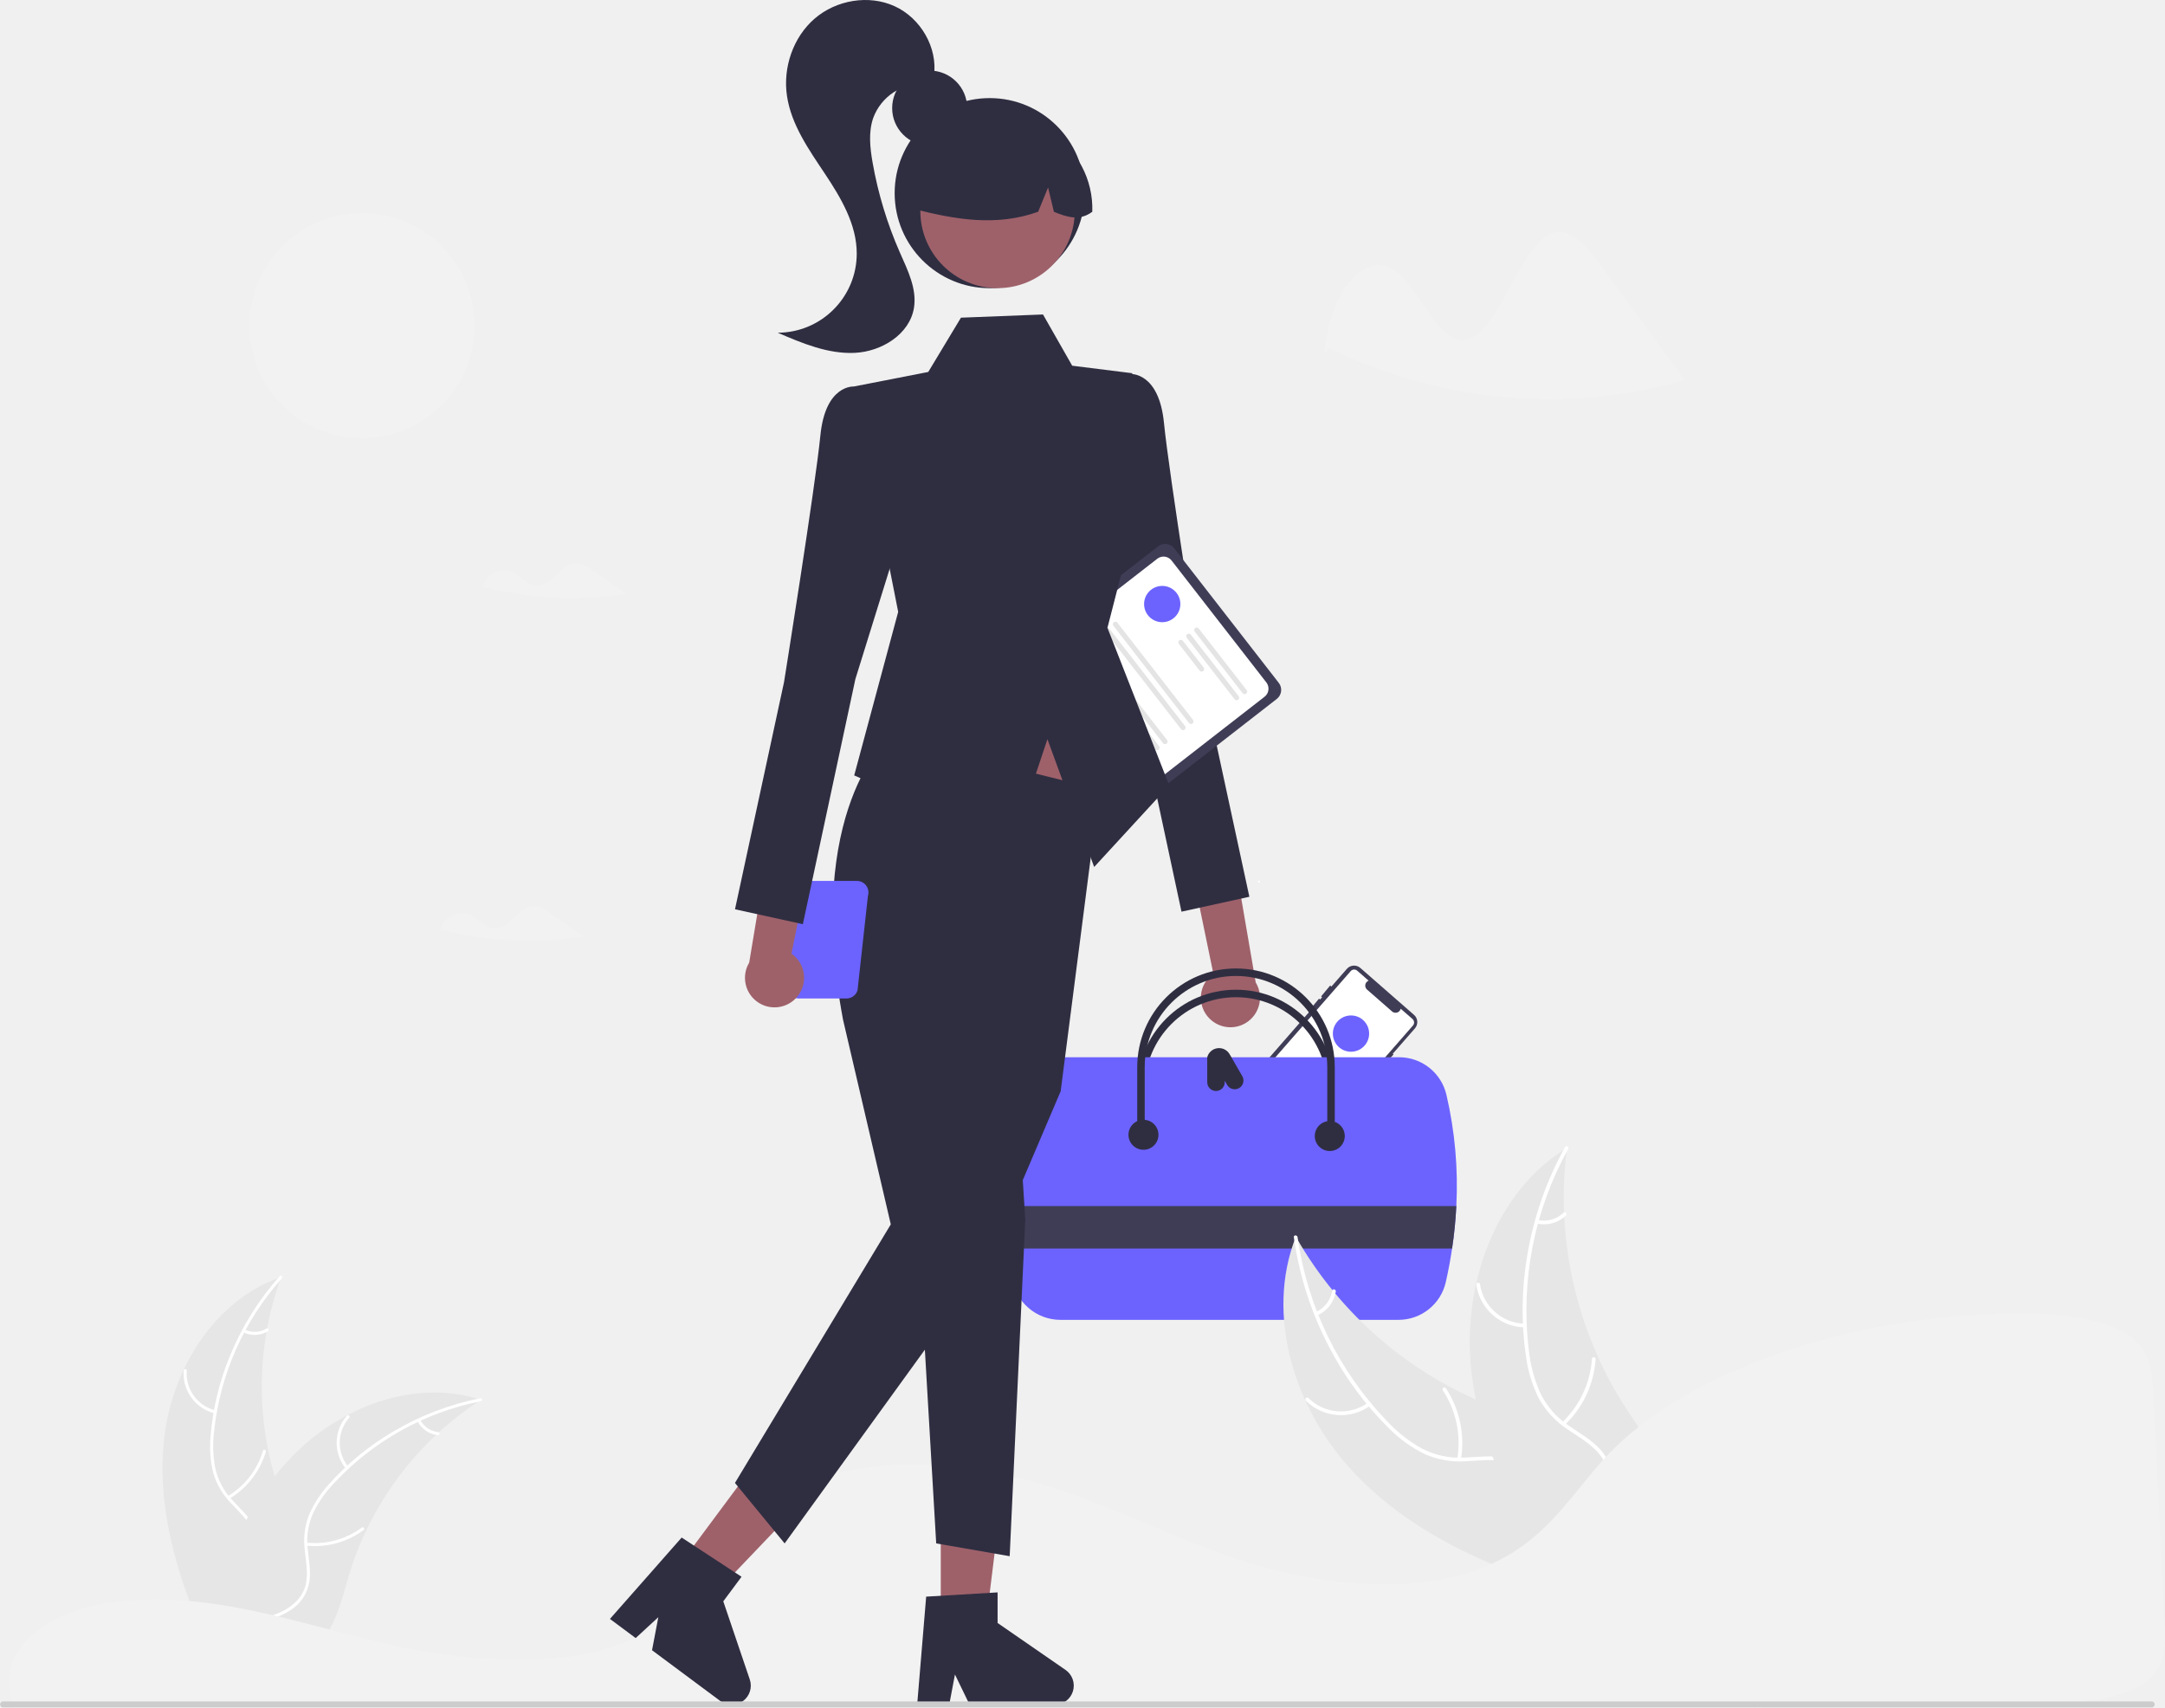
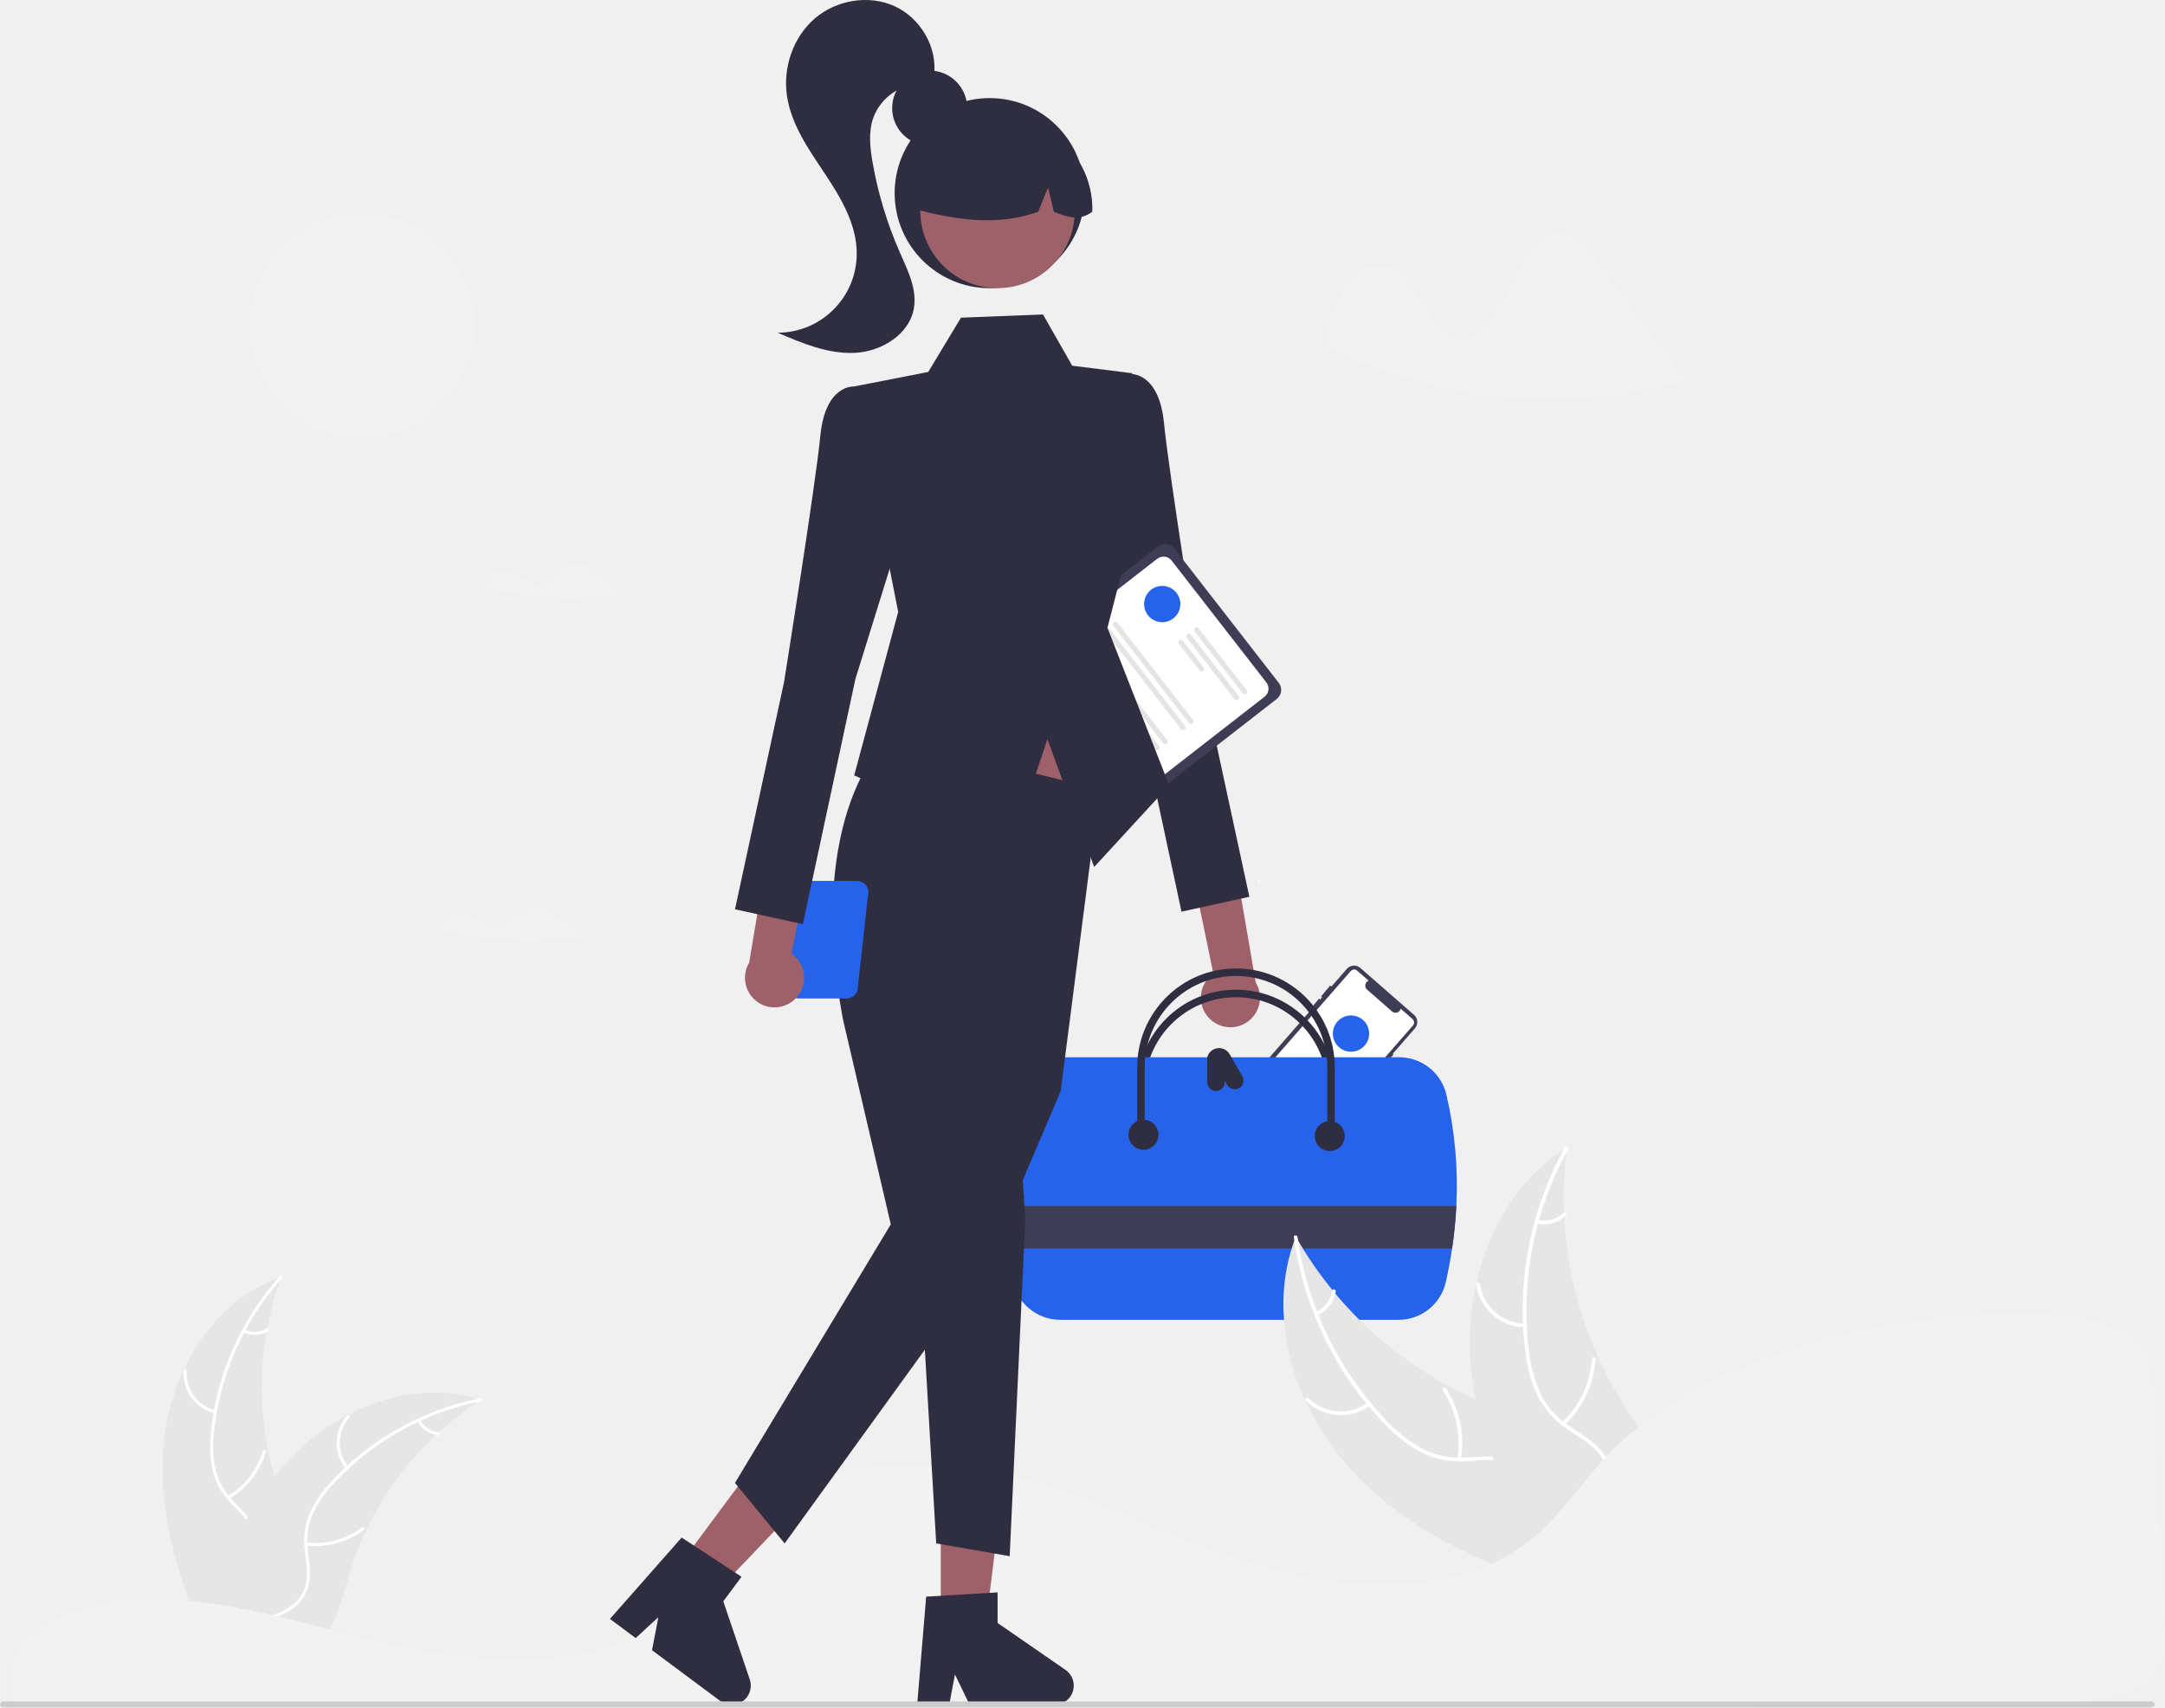
<svg xmlns="http://www.w3.org/2000/svg" id="e00426f2-71b1-46d9-b3a3-093223d79dea" data-name="Layer 1" width="865.764" height="682.892" viewBox="0 0 865.764 682.892">
  <path d="M689.91,568.97l28.858-33.023.301.263,5.308-6.074-.301-.263,8.86-10.139a3.829,3.829,0,0,0-.364-5.404l-21.459-18.752a3.83,3.83,0,0,0-5.404.364l-6.178,7.07-.489-.408-3.615,4.33.391.327-.819.937-.417-.348L690.968,512.18l.319.266-28.603,32.732a3.823,3.823,0,0,0,.364,5.404l21.459,18.752A3.834,3.834,0,0,0,689.91,568.97Z" transform="translate(-167.1181 -108.5538)" fill="#3f3d56" />
  <path d="M663.551,548.688a1.839,1.839,0,0,1,.223-2.099l43.479-49.756a1.835,1.835,0,0,1,2.589-.174l4.566,3.99-.179.09a2.115,2.115,0,0,0-.443,3.483l10.133,8.855a2.142,2.142,0,0,0,1.909.318,2.098,2.098,0,0,0,1.362-1.329l.065-.189,4.716,4.121a1.838,1.838,0,0,1,.174,2.589l-41.483,47.472a4.875,4.875,0,0,1-6.87.462l-19.845-17.341A1.838,1.838,0,0,1,663.551,548.688Z" transform="translate(-167.1181 -108.5538)" fill="#fff" />
-   <circle cx="540.254" cy="413.264" r="7.253" fill="#6c63ff" />
+   <circle cx="540.254" cy="413.264" r="7.253" fill="#2563EB" />
  <path d="M701.889,549.651,681.791,532.088a.634.634,0,1,1,.835-.955l20.099,17.563a.634.634,0,1,1-.835.955Z" transform="translate(-167.1181 -108.5538)" fill="#fff" />
  <path d="M693.261,545.915l-6.611-5.777a.634.634,0,1,1,.835-.956l6.611,5.777a.634.634,0,0,1-.835.956Z" transform="translate(-167.1181 -108.5538)" fill="#fff" />
  <path d="M689.438,550.289l-6.611-5.777a.634.634,0,1,1,.835-.956l6.611,5.777a.634.634,0,0,1-.835.956Z" transform="translate(-167.1181 -108.5538)" fill="#fff" />
  <path d="M687.481,552.53l-6.611-5.777a.634.634,0,1,1,.835-.955l6.611,5.777a.634.634,0,1,1-.835.955Z" transform="translate(-167.1181 -108.5538)" fill="#fff" />
  <path d="M695.084,551.311,681.058,539.054a.634.634,0,1,1,.835-.955l14.026,12.257a.634.634,0,1,1-.835.955Z" transform="translate(-167.1181 -108.5538)" fill="#fff" />
  <path d="M681.103,555.047l-2.4-2.098a1.079,1.079,0,0,1,1.42-1.625l2.4,2.098a1.079,1.079,0,0,1-1.42,1.625Z" transform="translate(-167.1181 -108.5538)" fill="#fff" />
  <path d="M650.783,515.801a11.745,11.745,0,0,1,1.542-17.944l-19.172-92.788,20.685,6.525,15.425,89.765a11.809,11.809,0,0,1-18.48,14.441Z" transform="translate(-167.1181 -108.5538)" fill="#9e616a" />
  <path d="M606.467,267.775l12.813-9.672s11.303-.8,13.305,19.583,14.536,98.617,14.536,98.617l19.607,90.81-27.141,5.957-21-98-21.022-67.61Z" transform="translate(-167.1181 -108.5538)" fill="#2f2e41" />
  <path d="M609.804,435.002,567.986,381.22a4.583,4.583,0,0,1,.804-6.424l61.462-47.79a4.583,4.583,0,0,1,6.424.804l41.818,53.782a4.583,4.583,0,0,1-.804,6.424l-61.462,47.79A4.583,4.583,0,0,1,609.804,435.002Z" transform="translate(-167.1181 -108.5538)" fill="#3f3d56" />
  <path d="M610.862,430.147l-37.91-48.756a4.069,4.069,0,0,1,.714-5.704l56.248-43.736a4.069,4.069,0,0,1,5.704.714l37.91,48.756a4.069,4.069,0,0,1-.714,5.704l-56.248,43.736A4.069,4.069,0,0,1,610.862,430.147Z" transform="translate(-167.1181 -108.5538)" fill="#fff" />
  <path d="M664.015,385.706l-19.125-24.596a1.016,1.016,0,1,1,1.604-1.247l19.125,24.596a1.016,1.016,0,1,1-1.604,1.247Z" transform="translate(-167.1181 -108.5538)" fill="#e4e4e4" />
  <path d="M660.845,388.17l-19.125-24.596a1.016,1.016,0,1,1,1.604-1.247l19.125,24.596a1.016,1.016,0,0,1-1.604,1.247Z" transform="translate(-167.1181 -108.5538)" fill="#e4e4e4" />
  <path d="M646.841,376.701,638.551,366.039a1.016,1.016,0,1,1,1.604-1.247l8.29,10.662a1.016,1.016,0,0,1-1.604,1.248Z" transform="translate(-167.1181 -108.5538)" fill="#e4e4e4" />
  <path d="M642.567,397.623l-30.192-38.829a1.016,1.016,0,1,1,1.604-1.247l30.192,38.829a1.016,1.016,0,1,1-1.604,1.247Z" transform="translate(-167.1181 -108.5538)" fill="#e4e4e4" />
  <path d="M639.397,400.088l-30.192-38.829a1.016,1.016,0,0,1,1.604-1.248l30.192,38.829a1.016,1.016,0,1,1-1.604,1.248Z" transform="translate(-167.1181 -108.5538)" fill="#e4e4e4" />
  <path d="M632.202,405.682,602.01,366.853a1.016,1.016,0,1,1,1.604-1.247L633.807,404.435a1.016,1.016,0,1,1-1.604,1.247Z" transform="translate(-167.1181 -108.5538)" fill="#e4e4e4" />
  <path d="M629.033,408.147,598.841,369.318a1.016,1.016,0,0,1,1.604-1.248l30.192,38.829a1.016,1.016,0,0,1-1.604,1.248Z" transform="translate(-167.1181 -108.5538)" fill="#e4e4e4" />
  <path d="M621.837,413.742l-30.192-38.829a1.016,1.016,0,1,1,1.604-1.247l30.192,38.829a1.016,1.016,0,1,1-1.604,1.247Z" transform="translate(-167.1181 -108.5538)" fill="#e4e4e4" />
  <path d="M618.668,416.206l-30.192-38.829a1.016,1.016,0,1,1,1.604-1.248l30.192,38.829a1.016,1.016,0,0,1-1.604,1.247Z" transform="translate(-167.1181 -108.5538)" fill="#e4e4e4" />
  <circle cx="503.436" cy="352.508" r="0.417" fill="#fff" />
  <path d="M700.882,570.775h-3v-27a36.5,36.5,0,0,0-73,0v27h-3v-27a39.5,39.5,0,0,1,79,0Z" transform="translate(-167.1181 -108.5538)" fill="#2f2e41" />
-   <path d="M745.532,546.295a19.41,19.41,0,0,0-18.99-15.02H590.522a19.582,19.582,0,0,0-19.29,16.57,224.55,224.55,0,0,0-2.01,42.93q.345,8.28,1.23,17,.57,5.7,1.36,11.6a19.572,19.572,0,0,0,19.34,16.9h135.13a19.39,19.39,0,0,0,19.03-15.23q1.5-6.66,2.48-13.27a170.728,170.728,0,0,0,1.7-17A159.654,159.654,0,0,0,745.532,546.295Z" transform="translate(-167.1181 -108.5538)" fill="#6c63ff" />
+   <path d="M745.532,546.295a19.41,19.41,0,0,0-18.99-15.02H590.522a19.582,19.582,0,0,0-19.29,16.57,224.55,224.55,0,0,0-2.01,42.93q.345,8.28,1.23,17,.57,5.7,1.36,11.6a19.572,19.572,0,0,0,19.34,16.9h135.13a19.39,19.39,0,0,0,19.03-15.23q1.5-6.66,2.48-13.27a170.728,170.728,0,0,0,1.7-17A159.654,159.654,0,0,0,745.532,546.295Z" transform="translate(-167.1181 -108.5538)" fill="#2563EB" />
  <path d="M700.882,562.275h-3v-27a36.5,36.5,0,0,0-73,0v27h-3v-27a39.5,39.5,0,0,1,79,0Z" transform="translate(-167.1181 -108.5538)" fill="#2f2e41" />
  <path d="M663.913,538.855l-5-8.66a4.884,4.884,0,0,0-9.031,1.08v10a3.5,3.5,0,0,0,7,0v-.598l.969,1.678a3.5,3.5,0,0,0,6.062-3.5Z" transform="translate(-167.1181 -108.5538)" fill="#2f2e41" />
  <circle cx="457.264" cy="453.721" r="6" fill="#2f2e41" />
  <circle cx="531.764" cy="454.221" r="6" fill="#2f2e41" />
  <path d="M749.492,590.775a170.728,170.728,0,0,1-1.7,17H570.452q-.885-8.73-1.23-17Z" transform="translate(-167.1181 -108.5538)" fill="#3f3d56" />
  <path d="M232.896,682.663c3.418-27.484,20.451-54.563,46.662-63.507a127.604,127.604,0,0,0,.006,87.609c4.028,10.895,9.642,22.593,5.853,33.573-2.357,6.832-8.124,12.059-14.57,15.328-6.446,3.268-13.6,4.826-20.665,6.353l-1.39,1.15C237.579,737.845,229.478,710.147,232.896,682.663Z" transform="translate(-167.1181 -108.5538)" fill="#e6e6e6" />
  <path d="M279.818,619.676a109.067,109.067,0,0,0-27.114,61.383,46.968,46.968,0,0,0,.534,14.706,26.938,26.938,0,0,0,6.7,12.495c3.02,3.318,6.493,6.362,8.654,10.356a16.494,16.494,0,0,1,.806,13.465c-1.908,5.471-5.668,9.931-9.496,14.165-4.251,4.7-8.74,9.515-10.547,15.747-.219.755-1.378.371-1.159-.383,3.144-10.842,13.668-17,18.687-26.765,2.342-4.557,3.325-9.847,1.129-14.656-1.92-4.206-5.499-7.348-8.585-10.681a28.745,28.745,0,0,1-7.006-11.973,43.42,43.42,0,0,1-1.098-14.631,105.814,105.814,0,0,1,7.728-32.156,111.001,111.001,0,0,1,19.959-31.986c.522-.584,1.326.335.808.915Z" transform="translate(-167.1181 -108.5538)" fill="#fff" />
  <path d="M253.033,673.672a16.364,16.364,0,0,1-12.456-17.141c.062-.783,1.282-.723,1.219.061a15.152,15.152,0,0,0,11.619,15.921c.764.182.377,1.34-.383,1.159Z" transform="translate(-167.1181 -108.5538)" fill="#fff" />
  <path d="M258.186,706.779a31.539,31.539,0,0,0,14.084-18.164c.222-.754,1.38-.371,1.159.383A32.806,32.806,0,0,1,258.735,707.869c-.677.402-1.222-.691-.549-1.09Z" transform="translate(-167.1181 -108.5538)" fill="#fff" />
  <path d="M264.964,640.18a9.263,9.263,0,0,0,8.778-.446c.671-.41,1.216.683.549,1.09a10.379,10.379,0,0,1-9.709.514.631.631,0,0,1-.388-.771.613.613,0,0,1,.771-.388Z" transform="translate(-167.1181 -108.5538)" fill="#fff" />
  <path d="M359.454,668.246c-.412.268-.824.536-1.236.814a121.982,121.982,0,0,0-15.597,12.177c-.381.34-.763.69-1.133,1.041a128.597,128.597,0,0,0-27.929,38.231,124.882,124.882,0,0,0-6.841,17.699c-2.524,8.376-4.595,17.658-9.591,24.508a21.425,21.425,0,0,1-1.669,2.06H250.304c-.103-.051-.206-.093-.309-.144l-1.803.082c.072-.319.154-.649.227-.968.041-.185.093-.371.134-.556.031-.124.062-.247.083-.361.01-.041.021-.082.031-.113.021-.113.052-.216.072-.319q.68-2.766,1.401-5.532c0-.01,0-.01.01-.021,3.699-14.042,8.602-27.898,15.453-40.569.206-.381.412-.773.639-1.154a119.167,119.167,0,0,1,10.704-16.236,105.349,105.349,0,0,1,7.016-8.025A87.605,87.605,0,0,1,305.883,674.437c16.195-8.551,34.944-11.827,52.252-6.604C358.578,667.967,359.011,668.101,359.454,668.246Z" transform="translate(-167.1181 -108.5538)" fill="#e6e6e6" />
  <path d="M359.352,668.819A109.067,109.067,0,0,0,300.747,701.505a46.968,46.968,0,0,0-8.428,12.064,26.938,26.938,0,0,0-2.173,14.01c.414,4.467,1.354,8.989.674,13.479a16.494,16.494,0,0,1-7.464,11.236c-4.817,3.22-10.504,4.517-16.11,5.592-6.224,1.194-12.708,2.335-17.902,6.223-.629.471-1.323-.533-.695-1.003,9.038-6.764,21.149-5.345,31.035-10.12,4.613-2.228,8.583-5.86,9.726-11.022.999-4.514.034-9.178-.424-13.697a28.745,28.745,0,0,1,1.614-13.778,43.42,43.42,0,0,1,7.933-12.343,105.814,105.814,0,0,1,25.531-21.022,111.001,111.001,0,0,1,35.194-13.522c.769-.152.857,1.066.094,1.217Z" transform="translate(-167.1181 -108.5538)" fill="#fff" />
  <path d="M305.456,695.805a16.364,16.364,0,0,1,.375-21.186c.521-.588,1.459.194.937.783a15.152,15.152,0,0,0-.309,19.708c.501.605-.506,1.297-1.003.695Z" transform="translate(-167.1181 -108.5538)" fill="#fff" />
  <path d="M289.638,725.341a31.539,31.539,0,0,0,22.182-6.024c.631-.469,1.325.535.695,1.003a32.806,32.806,0,0,1-23.095,6.221c-.782-.087-.56-1.287.218-1.201Z" transform="translate(-167.1181 -108.5538)" fill="#fff" />
  <path d="M335.147,676.247a9.263,9.263,0,0,0,7.277,4.929c.783.077.56,1.277-.218,1.201a10.379,10.379,0,0,1-8.062-5.435.631.631,0,0,1,.154-.849.613.613,0,0,1,.849.154Z" transform="translate(-167.1181 -108.5538)" fill="#fff" />
  <path d="M707.585,696.331c-22.836-24.794-34.586-61.915-22.274-93.293a155.305,155.305,0,0,0,81.368,68.91c13.286,4.83,28.567,8.818,35.784,20.974,4.491,7.564,4.809,17.031,2.774,25.588-2.035,8.558-6.216,16.427-10.356,24.189l-.026,2.196C762.516,735.39,730.421,721.125,707.585,696.331Z" transform="translate(-167.1181 -108.5538)" fill="#e6e6e6" />
  <path d="M685.998,603.205A132.744,132.744,0,0,0,721.677,676.672a57.164,57.164,0,0,0,14.078,11.072,32.786,32.786,0,0,0,16.874,3.606c5.457-.195,11.016-1.026,16.425.11a20.075,20.075,0,0,1,13.139,9.844c3.581,6.076,4.765,13.076,5.685,19.961,1.022,7.645,1.962,15.602,6.328,22.183.529.797-.739,1.571-1.267.775-7.596-11.448-5.036-26.067-10.157-38.41-2.389-5.759-6.529-10.834-12.723-12.578-5.417-1.526-11.15-.674-16.673-.429a34.985,34.985,0,0,1-16.631-2.912,52.847,52.847,0,0,1-14.452-10.49,128.786,128.786,0,0,1-23.785-32.472,135.098,135.098,0,0,1-14.005-43.698c-.132-.944,1.354-.968,1.486-.03Z" transform="translate(-167.1181 -108.5538)" fill="#fff" />
  <path d="M715.075,670.556a19.916,19.916,0,0,1-25.718-1.916c-.678-.674.337-1.759,1.016-1.085a18.442,18.442,0,0,0,23.926,1.734c.77-.567,1.541.704.775,1.267Z" transform="translate(-167.1181 -108.5538)" fill="#fff" />
  <path d="M749.875,691.814a38.386,38.386,0,0,0-5.79-27.369c-.526-.799.742-1.574,1.267-.775a39.927,39.927,0,0,1,5.967,28.492c-.16.944-1.603.592-1.444-.348Z" transform="translate(-167.1181 -108.5538)" fill="#fff" />
  <path d="M693.356,633.13a11.273,11.273,0,0,0,6.491-8.503c.148-.946,1.591-.592,1.444.348a12.633,12.633,0,0,1-7.16,9.422.768.768,0,0,1-1.021-.246.747.747,0,0,1,.246-1.021Z" transform="translate(-167.1181 -108.5538)" fill="#fff" />
  <path d="M793.75,567.453c-.075.593-.151,1.187-.217,1.789a148.464,148.464,0,0,0-.96,24.064c.016.622.041,1.251.075,1.871A156.514,156.514,0,0,0,806.183,651.188a151.994,151.994,0,0,0,11.056,20.276c5.793,8.933,12.784,18.157,15.216,28.187a26.075,26.075,0,0,1,.601,3.171L797.537,744.756c-.129.055-.248.118-.377.173l-1.342,1.739c-.24-.318-.481-.654-.721-.972-.14-.184-.272-.378-.411-.562-.091-.126-.181-.252-.27-.36-.03-.042-.06-.084-.081-.118-.089-.108-.16-.218-.24-.319q-2.034-2.807-4.036-5.653c-.01-.008-.01-.008-.011-.026-10.131-14.481-19.142-29.935-25.521-46.265-.192-.491-.394-.99-.569-1.501a145.036,145.036,0,0,1-6.658-22.713,128.218,128.218,0,0,1-1.934-12.829,106.623,106.623,0,0,1,1.994-33.277c4.798-21.767,16.505-41.757,34.971-53.722C792.803,568.048,793.268,567.751,793.75,567.453Z" transform="translate(-167.1181 -108.5538)" fill="#e6e6e6" />
  <path d="M794.202,567.998a132.744,132.744,0,0,0-15.745,80.14,57.164,57.164,0,0,0,4.574,17.317A32.786,32.786,0,0,0,794.333,678.494c4.474,3.13,9.413,5.814,13.048,9.977a20.075,20.075,0,0,1,4.564,15.771c-.799,7.007-4.068,13.309-7.479,19.361-3.787,6.719-7.828,13.639-8.303,21.521-.058.955-1.536.81-1.479-.144.828-13.714,11.673-23.845,15.015-36.783,1.56-6.037,1.31-12.581-2.586-17.703-3.406-4.479-8.497-7.251-13.055-10.381a34.985,34.985,0,0,1-11.526-12.338,52.847,52.847,0,0,1-5.223-17.077,128.785,128.785,0,0,1,.56-40.247,135.098,135.098,0,0,1,15.127-43.322c.463-.834,1.664.042,1.204.871Z" transform="translate(-167.1181 -108.5538)" fill="#fff" />
  <path d="M776.868,639.28a19.916,19.916,0,0,1-19.38-17.014c-.136-.946,1.328-1.202,1.464-.254a18.442,18.442,0,0,0,18.06,15.79c.956.011.807,1.49-.144,1.479Z" transform="translate(-167.1181 -108.5538)" fill="#fff" />
  <path d="M791.856,677.206A38.386,38.386,0,0,0,803.71,651.867c.061-.955,1.54-.81,1.479.144A39.927,39.927,0,0,1,792.8,678.353c-.696.658-1.636-.493-.944-1.147Z" transform="translate(-167.1181 -108.5538)" fill="#fff" />
  <path d="M782.06,596.322a11.273,11.273,0,0,0,10.302-2.881c.687-.667,1.627.485.944,1.147a12.633,12.633,0,0,1-11.39,3.212.768.768,0,0,1-.667-.811.747.747,0,0,1,.811-.667Z" transform="translate(-167.1181 -108.5538)" fill="#fff" />
  <path d="M229.612,748.076c-4.144,0-8.297.171-12.352.516l-.59.05c-26.899,2.378-46.574,16.173-45.764,32.09l.156,2.878c.103,1.819.213,3.775.304,5.945.049,1.07,1.509,1.892,3.326,1.892H836.332c46.649-.283,93.129-.64,138.141-1.06a235.085,235.085,0,0,0,25.273-1.31c12.509-1.48,21.191-4.415,26.545-8.972h.002c6.658-5.65,6.868-12.766,6.465-20.805-.82-16.232-1.634-33.285-2.445-50.286-.717-14.983-1.431-29.927-2.144-44.233-.441-8.49-1.422-15.984-8.983-21.712-8.195-6.194-23.141-9.334-44.423-9.334-.257,0-.512,0-.773.001-66.697.237-132.783,23.171-164.446,57.067-3.646,3.903-7.043,8.082-10.329,12.124-4.855,5.971-9.874,12.144-15.864,17.664a74.559,74.559,0,0,1-10.48,8.169c-.257.178-.551.368-.862.549-.712.464-1.456.911-2.182,1.31a75.768,75.768,0,0,1-13.365,6.076l-.468.157c-.353.126-.735.252-1.117.367-2.68.86-5.465,1.604-8.254,2.206-12.069,2.66-25.793,3.298-40.789,1.894a197.111,197.111,0,0,1-40.557-8.265c-13.886-4.389-26.884-9.86-39.454-15.151-5.521-2.325-11.232-4.729-16.935-7.006-1.072-.429-2.127-.848-3.197-1.267-6.966-2.715-13.281-4.957-19.306-6.854a190.553,190.553,0,0,0-46.008-8.521c-16.588-.908-31.206.805-43.438,5.079a74.599,74.599,0,0,0-9.825,4.233c-14.488,7.523-23.419,18.627-32.056,29.365-10.744,13.356-21.853,27.169-43.79,34.329-25.313,8.27-62.262,4.834-88.403-1.141-8.219-1.879-16.427-4.04-24.366-6.131q-4.809-1.267-9.626-2.517c-6.309-1.629-11.473-2.877-16.251-3.931l-1.511-.336c-.84-.183-1.682-.365-2.538-.539-5.674-1.191-10.958-2.129-16.162-2.866L251.179,749.622c-2.468-.325-4.776-.596-7.04-.823l-.904-.09C238.8,748.287,234.211,748.076,229.612,748.076Z" transform="translate(-167.1181 -108.5538)" fill="#f2f2f2" />
  <path d="M404.393,336.772c-2.089-1.475-4.374-3.012-6.931-2.951-6.187.149-9.522,9.218-15.703,8.899-3.941-.203-6.558-4.207-10.228-5.659-4.778-1.89-10.858,1.806-11.379,6.918l.614-.562a148.146,148.146,0,0,0,56.756,2.622Q410.958,341.406,404.393,336.772Z" transform="translate(-167.1181 -108.5538)" fill="#f2f2f2" />
  <path d="M387.393,473.772c-2.089-1.475-4.374-3.012-6.931-2.951-6.187.149-9.522,9.218-15.703,8.899-3.941-.203-6.558-4.207-10.228-5.659-4.778-1.89-10.858,1.806-11.379,6.918l.614-.562a148.146,148.146,0,0,0,56.756,2.622Q393.958,478.406,387.393,473.772Z" transform="translate(-167.1181 -108.5538)" fill="#f2f2f2" />
  <path d="M807.906,215.565c-5.247-7.145-10.987-14.595-17.407-14.297-15.539.721-23.916,44.666-39.439,43.12-9.899-.986-16.471-20.386-25.688-27.421-12-9.158-27.271,8.753-28.58,33.52l1.541-2.721c46.496,21.925,95.202,26.266,142.548,12.705Q824.394,238.018,807.906,215.565Z" transform="translate(-167.1181 -108.5538)" fill="#f2f2f2" />
  <circle cx="144.764" cy="130.221" r="45" fill="#f2f2f2" />
  <circle cx="371.764" cy="43.221" r="15" fill="#2f2e41" />
  <circle cx="395.764" cy="77.221" r="38" fill="#2f2e41" />
  <polygon points="376.201 650.637 394.082 650.637 402.592 581.669 376.201 581.669 376.201 650.637" fill="#9e616a" />
  <path d="M537.484,746.944l28.567-1.705v12.239l27.159,18.757a7.645,7.645,0,0,1-4.344,13.936H554.856l-5.862-12.106L546.705,790.172H533.882Z" transform="translate(-167.1181 -108.5538)" fill="#2f2e41" />
  <polygon points="269.971 628.072 284.32 638.742 332.303 588.475 311.126 572.728 269.971 628.072" fill="#9e616a" />
  <path d="M439.714,723.316l23.941,15.678-7.303,9.821,10.601,31.258a7.645,7.645,0,0,1-11.802,8.591l-27.291-20.294,2.52-13.213-9.061,8.349-10.29-7.652Z" transform="translate(-167.1181 -108.5538)" fill="#2f2e41" />
  <rect x="366.764" y="269.221" width="68" height="64" fill="#9e616a" />
  <path d="M522.502,403.35s-33.926,29.311-18.273,112.868l19.11,81.872L461.016,701.483,480.888,725.658l81.021-111.911,29.36-68.869,15.53-120.7Z" transform="translate(-167.1181 -108.5538)" fill="#2f2e41" />
  <polygon points="407.969 455.95 410.009 487.552 403.764 622.221 374.379 617.104 368.764 521.221 407.969 455.95" fill="#2f2e41" />
  <polygon points="417.086 125.739 384.276 127.019 371.199 148.725 341.366 154.549 359.176 244.649 341.586 310.039 404.791 337.699 418.856 295.549 437.548 346.649 467.559 314.016 442.858 251.023 455.636 201.329 452.764 149.221 428.764 146.221 417.086 125.739" fill="#2f2e41" />
  <circle cx="398.908" cy="84.333" r="30.879" fill="#9e616a" />
  <path d="M586.997,161.409a35.371,35.371,0,0,0-53.777,30.87c15.735,3.95,32.265,6.974,49.045.945l3.963-9.698,2.336,9.706c5.11,2.089,10.233,3.856,15.357-.02A36.116,36.116,0,0,0,586.997,161.409Z" transform="translate(-167.1181 -108.5538)" fill="#2f2e41" />
  <path d="M524.916,111.056c-10.372-4.756-23.387-2.524-32.024,4.933-8.637,7.458-12.743,19.595-11.075,30.883,1.701,11.516,8.702,21.432,15.155,31.121,6.453,9.688,12.758,20.304,12.751,31.945a31.667,31.667,0,0,1-31.604,31.647c9.84,4.236,20.111,8.556,30.813,8.053,10.702-.502,21.919-7.382,23.664-17.952,1.258-7.616-2.479-15.043-5.595-22.105a156.365,156.365,0,0,1-10.928-35.973c-1.041-5.912-1.719-12.127.209-17.812a20.916,20.916,0,0,1,20.779-13.726l3.536-3.181C542.169,127.587,535.289,115.812,524.916,111.056Z" transform="translate(-167.1181 -108.5538)" fill="#2f2e41" />
  <path d="M1027.603,791.221h-859.294a1.191,1.191,0,0,1,0-2.381h859.294a1.191,1.191,0,0,1,0,2.381Z" transform="translate(-167.1181 -108.5538)" fill="#ccc" />
-   <path d="M509.787,460.775H480.275a4.57,4.57,0,0,0-3.499,1.617,6.999,6.999,0,1,0,1.806,13.173l3.448,28.954a4.611,4.611,0,0,0,4.408,3.255h19.188a4.611,4.611,0,0,0,4.407-3.255l4.163-37.777A4.612,4.612,0,0,0,509.787,460.775Zm-34.256,13.5a5,5,0,0,1,0-10c.091,0,.176.022.267.027a4.563,4.563,0,0,0,.07,2.441l2.112,6.865A4.937,4.937,0,0,1,475.531,474.275Z" transform="translate(-167.1181 -108.5538)" fill="#6c63ff" />
+   <path d="M509.787,460.775H480.275a4.57,4.57,0,0,0-3.499,1.617,6.999,6.999,0,1,0,1.806,13.173l3.448,28.954a4.611,4.611,0,0,0,4.408,3.255h19.188a4.611,4.611,0,0,0,4.407-3.255l4.163-37.777A4.612,4.612,0,0,0,509.787,460.775Zm-34.256,13.5a5,5,0,0,1,0-10c.091,0,.176.022.267.027a4.563,4.563,0,0,0,.07,2.441l2.112,6.865A4.937,4.937,0,0,1,475.531,474.275Z" transform="translate(-167.1181 -108.5538)" fill="#2563EB" />
  <path d="M485.261,507.801a11.745,11.745,0,0,0-1.633-17.936L502.328,396.981l-20.651,6.63L466.708,493.454a11.809,11.809,0,0,0,18.553,14.347Z" transform="translate(-167.1181 -108.5538)" fill="#9e616a" />
  <path d="M521.297,272.775l-12.813-9.672s-11.303-.8-13.305,19.583-14.536,98.617-14.536,98.617l-19.607,90.81,27.141,5.957,21-98,21.022-67.61Z" transform="translate(-167.1181 -108.5538)" fill="#2f2e41" />
-   <circle cx="464.764" cy="241.521" r="7.253" fill="#6c63ff" />
+   <circle cx="464.764" cy="241.521" r="7.253" fill="#2563EB" />
</svg>
